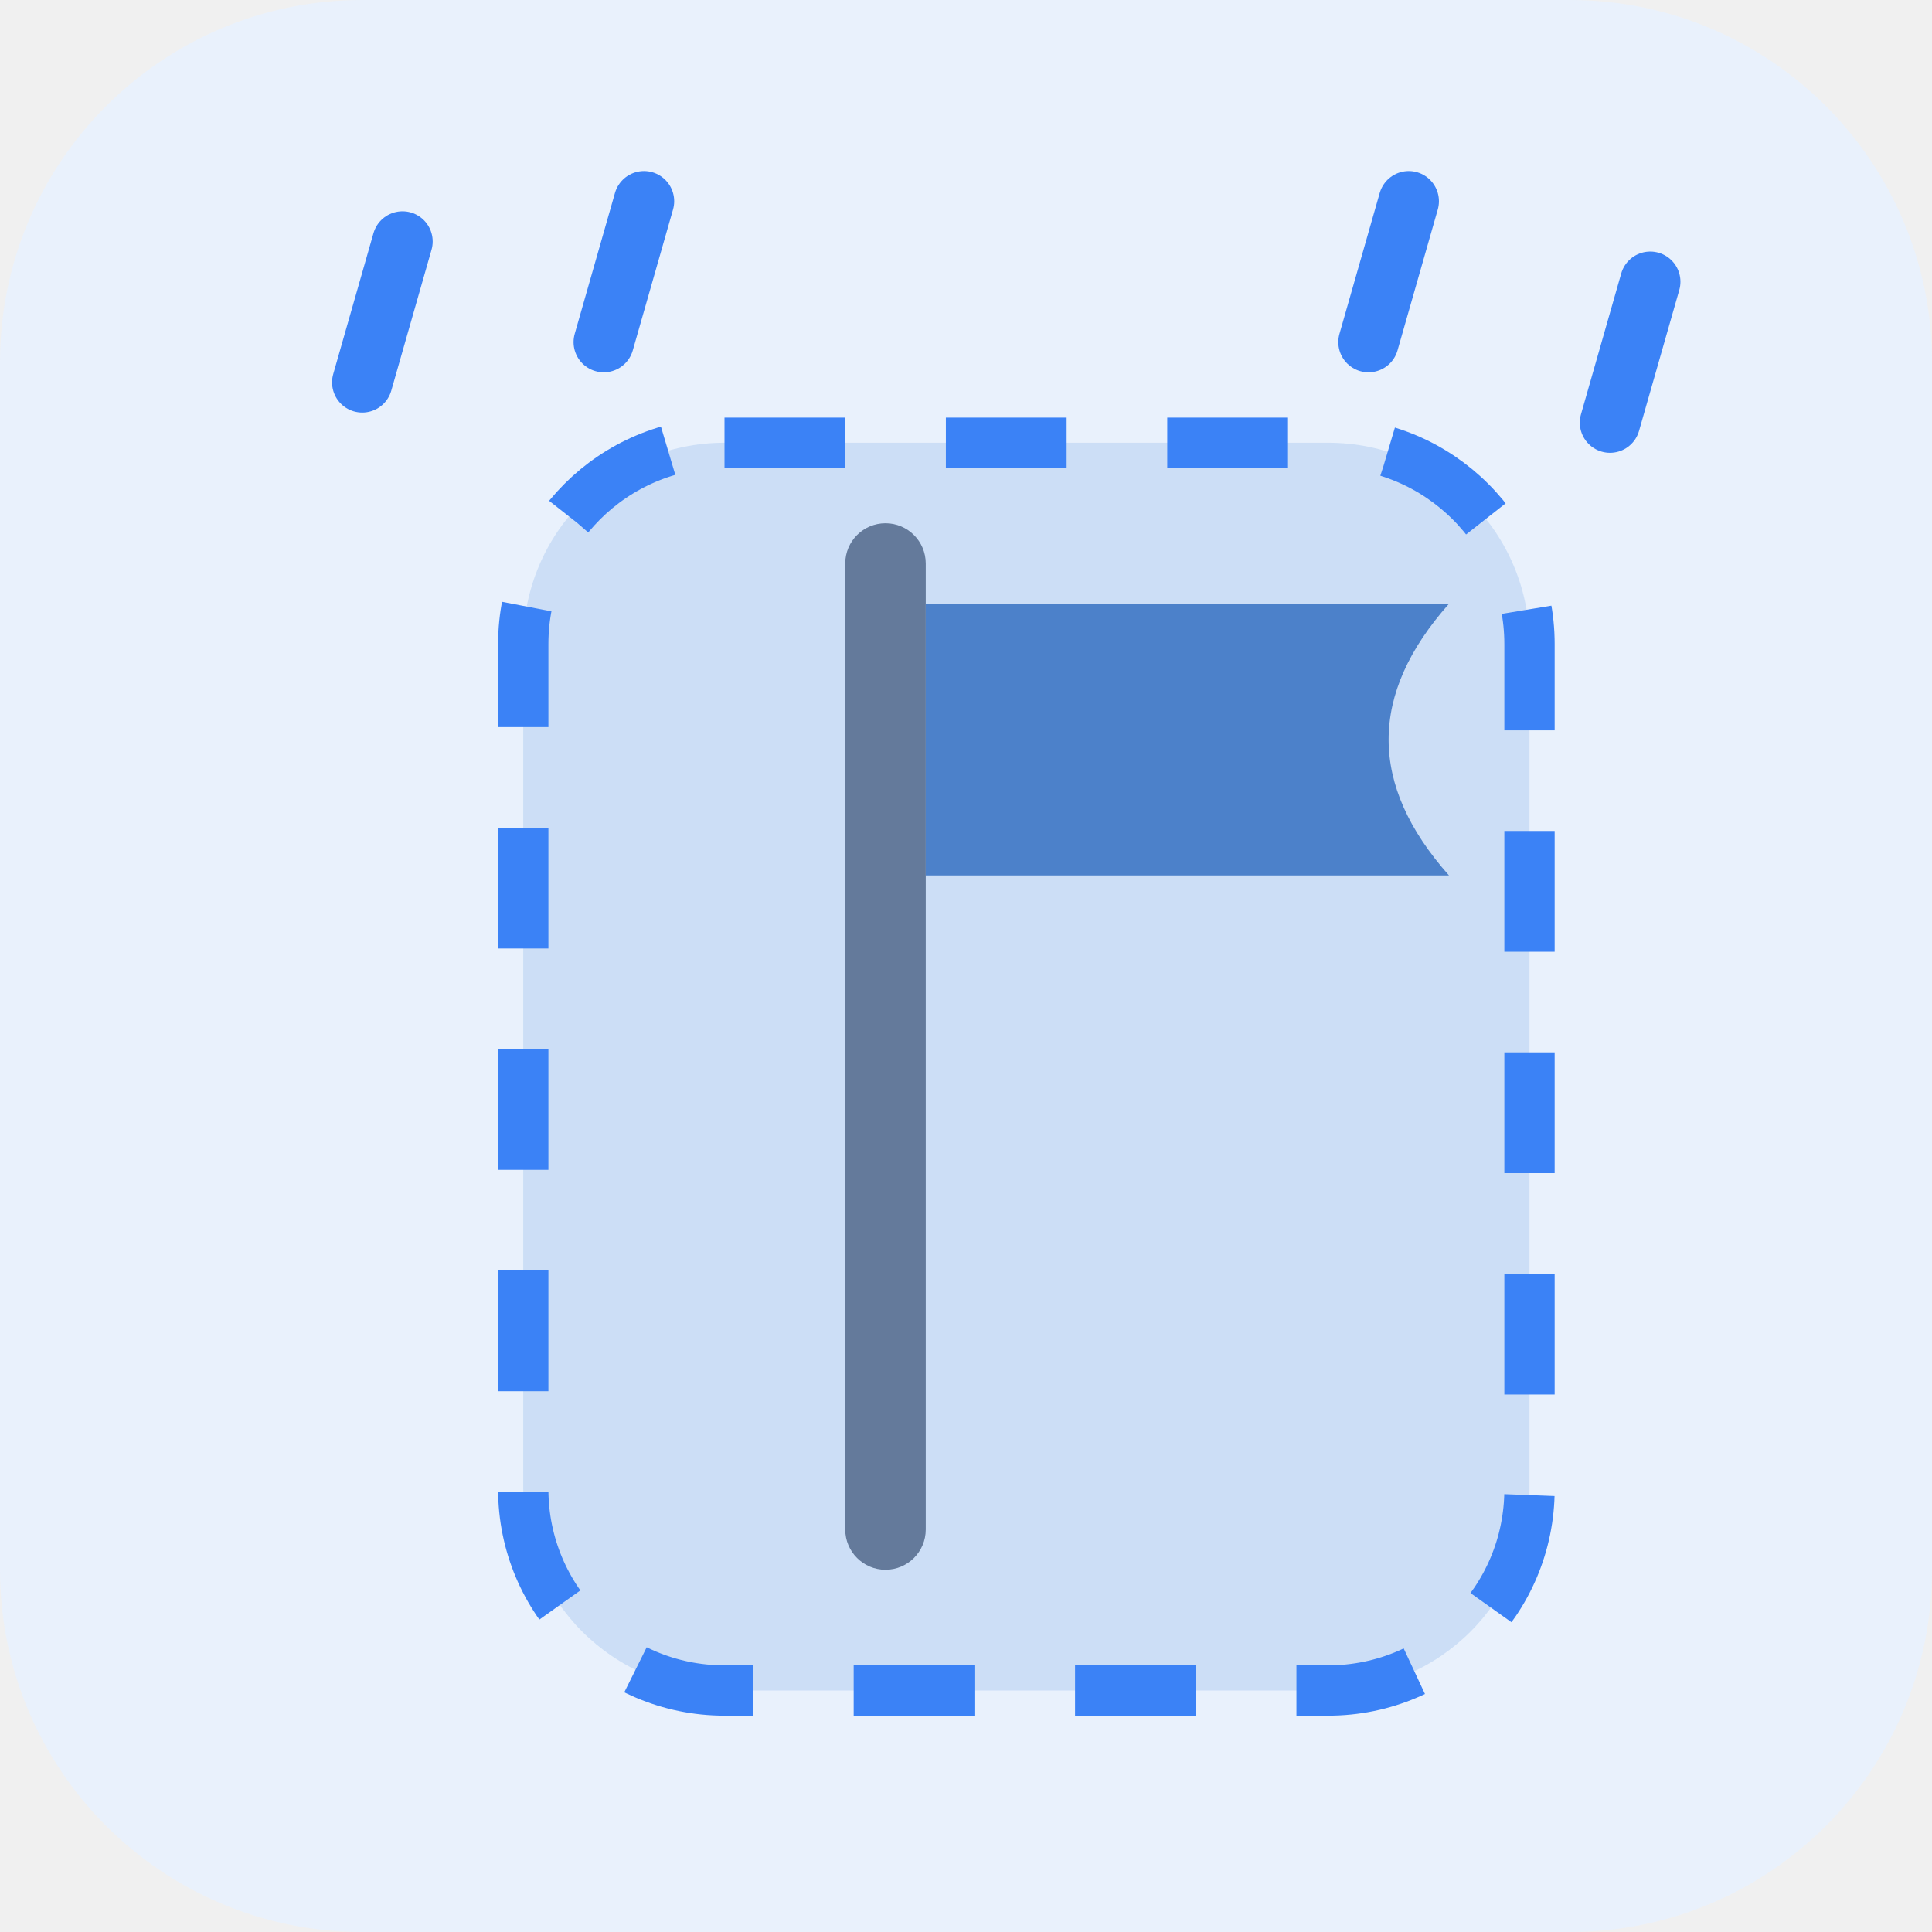
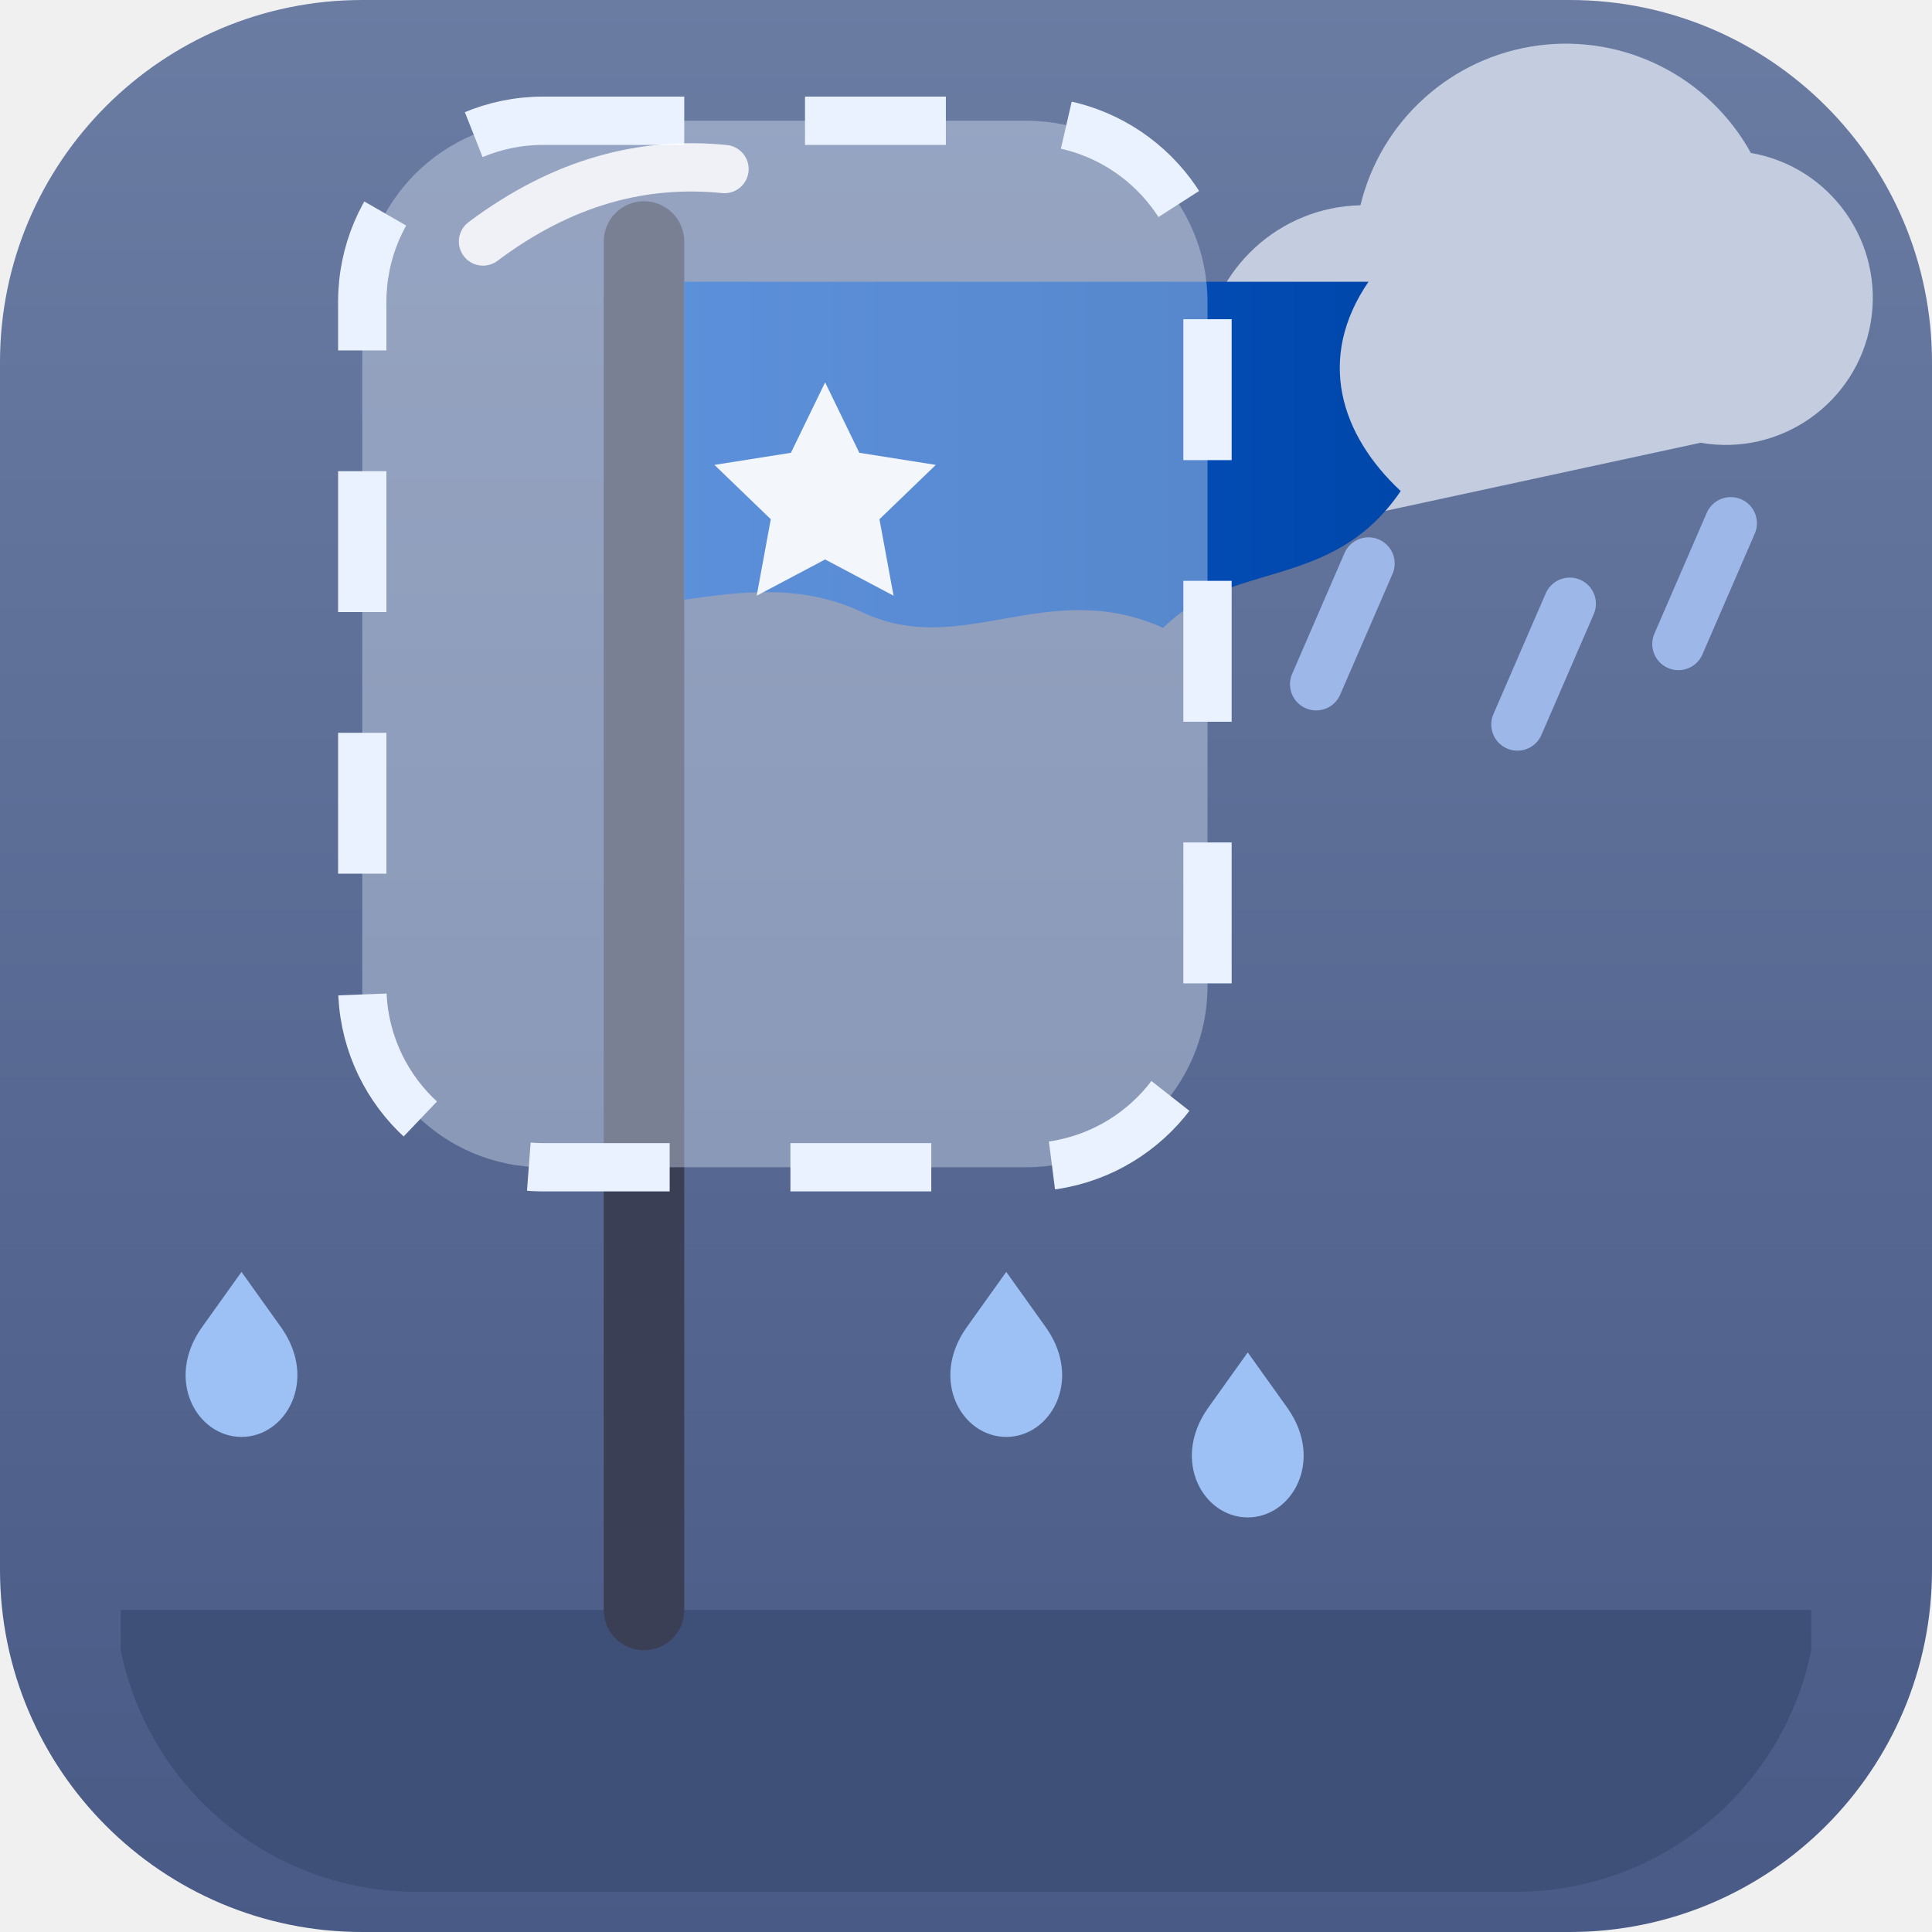
- <svg xmlns="http://www.w3.org/2000/svg" width="96" height="96" viewBox="0 0 96 96" role="img" aria-label="雨に備えて旗を包む">
-   <rect width="96" height="96" rx="18" fill="#e9f1fc" />
-   <path d="M20 12l-2 7M32 10l-2 7M70 10l-2 7M82 14l-2 7" stroke="#3b82f6" stroke-width="3" stroke-linecap="round" />
-   <rect x="42" y="26" width="4" height="52" rx="2" fill="#2b3a55" />
-   <path d="M46 30h26c-4 4.5-4 9 0 13.5h-26z" fill="#0047ab" />
-   <rect x="26" y="22" width="50" height="62" rx="10" fill="#a8c8f0" opacity=".45" />
-   <rect x="26" y="22" width="50" height="62" rx="10" fill="none" stroke="#3b82f6" stroke-width="2.5" stroke-dasharray="6 5" />
+ <svg xmlns="http://www.w3.org/2000/svg" width="96" height="96" viewBox="0 0 96 96">
+   <defs>
+     <linearGradient id="bg11" x1="0" y1="0" x2="0" y2="1">
+       <stop offset="0" stop-color="#6b7ca3" />
+       <stop offset="1" stop-color="#485a85" />
+     </linearGradient>
+     <linearGradient id="fl11" x1="0" y1="0" x2="1" y2="0">
+       <stop offset="0" stop-color="#0a58c8" />
+       <stop offset="1" stop-color="#0047ab" />
+     </linearGradient>
+   </defs>
+   <rect width="96" height="96" rx="18" fill="url(#bg11)" />
+   <g>
+     <path d="M66 18a8 8 0 0 1 1.6-15.8 10.5 10.5 0 0 1 19.4-2.6A7 7 0 0 1 84.5 14z" fill="#c3cddf" transform="translate(0,8)" />
+     <path d="M68 28l-2.6 6M78 30l-2.6 6M86 26l-2.6 6" stroke="#9db8e8" stroke-width="2.6" stroke-linecap="round" />
+   </g>
+   <path d="M6 80h84v2a15 15 0 0 1-15 12h-54a15 15 0 0 1-15-12z" fill="#3e4f78" />
+   <rect x="30" y="10" width="4" height="72" rx="2" fill="#3a3f55" />
+   <path d="M34 14h34c-2.6 3.8-1.4 7.6 1.6 10.4-3.4 5-8.4 3.4-11.8 6.8-5.8-2.6-10 1.6-15 -.8-3-1.4-6-1-8.8-.6z" fill="url(#fl11)" />
+   <path d="M41 19l1.7 3.5 3.8.6-2.8 2.7.7 3.8-3.4-1.8-3.4 1.8.7-3.8-2.8-2.7 3.8-.6z" fill="#fff" />
+   <g>
+     <rect x="18" y="6" width="42" height="52" rx="9" fill="#dfe9f8" opacity=".38" />
+     <rect x="18" y="6" width="42" height="52" rx="9" fill="none" stroke="#eaf2ff" stroke-width="2.4" stroke-dasharray="7 6" />
+     <path d="M24 12c4-3 8-4 12-3.6" stroke="#fff" stroke-width="2.4" fill="none" stroke-linecap="round" opacity=".85" />
+   </g>
+   <path d="M52 66c1.8 2.6.2 5.4-2 5.4s-3.8-2.8-2-5.4l2-2.8zM64 70c1.8 2.6.2 5.4-2 5.4s-3.8-2.8-2-5.4l2-2.8z" fill="#9dc1f5" />
+   <path d="M14 66c1.8 2.6.2 5.4-2 5.4s-3.8-2.8-2-5.4l2-2.8z" fill="#9dc1f5" />
</svg>
